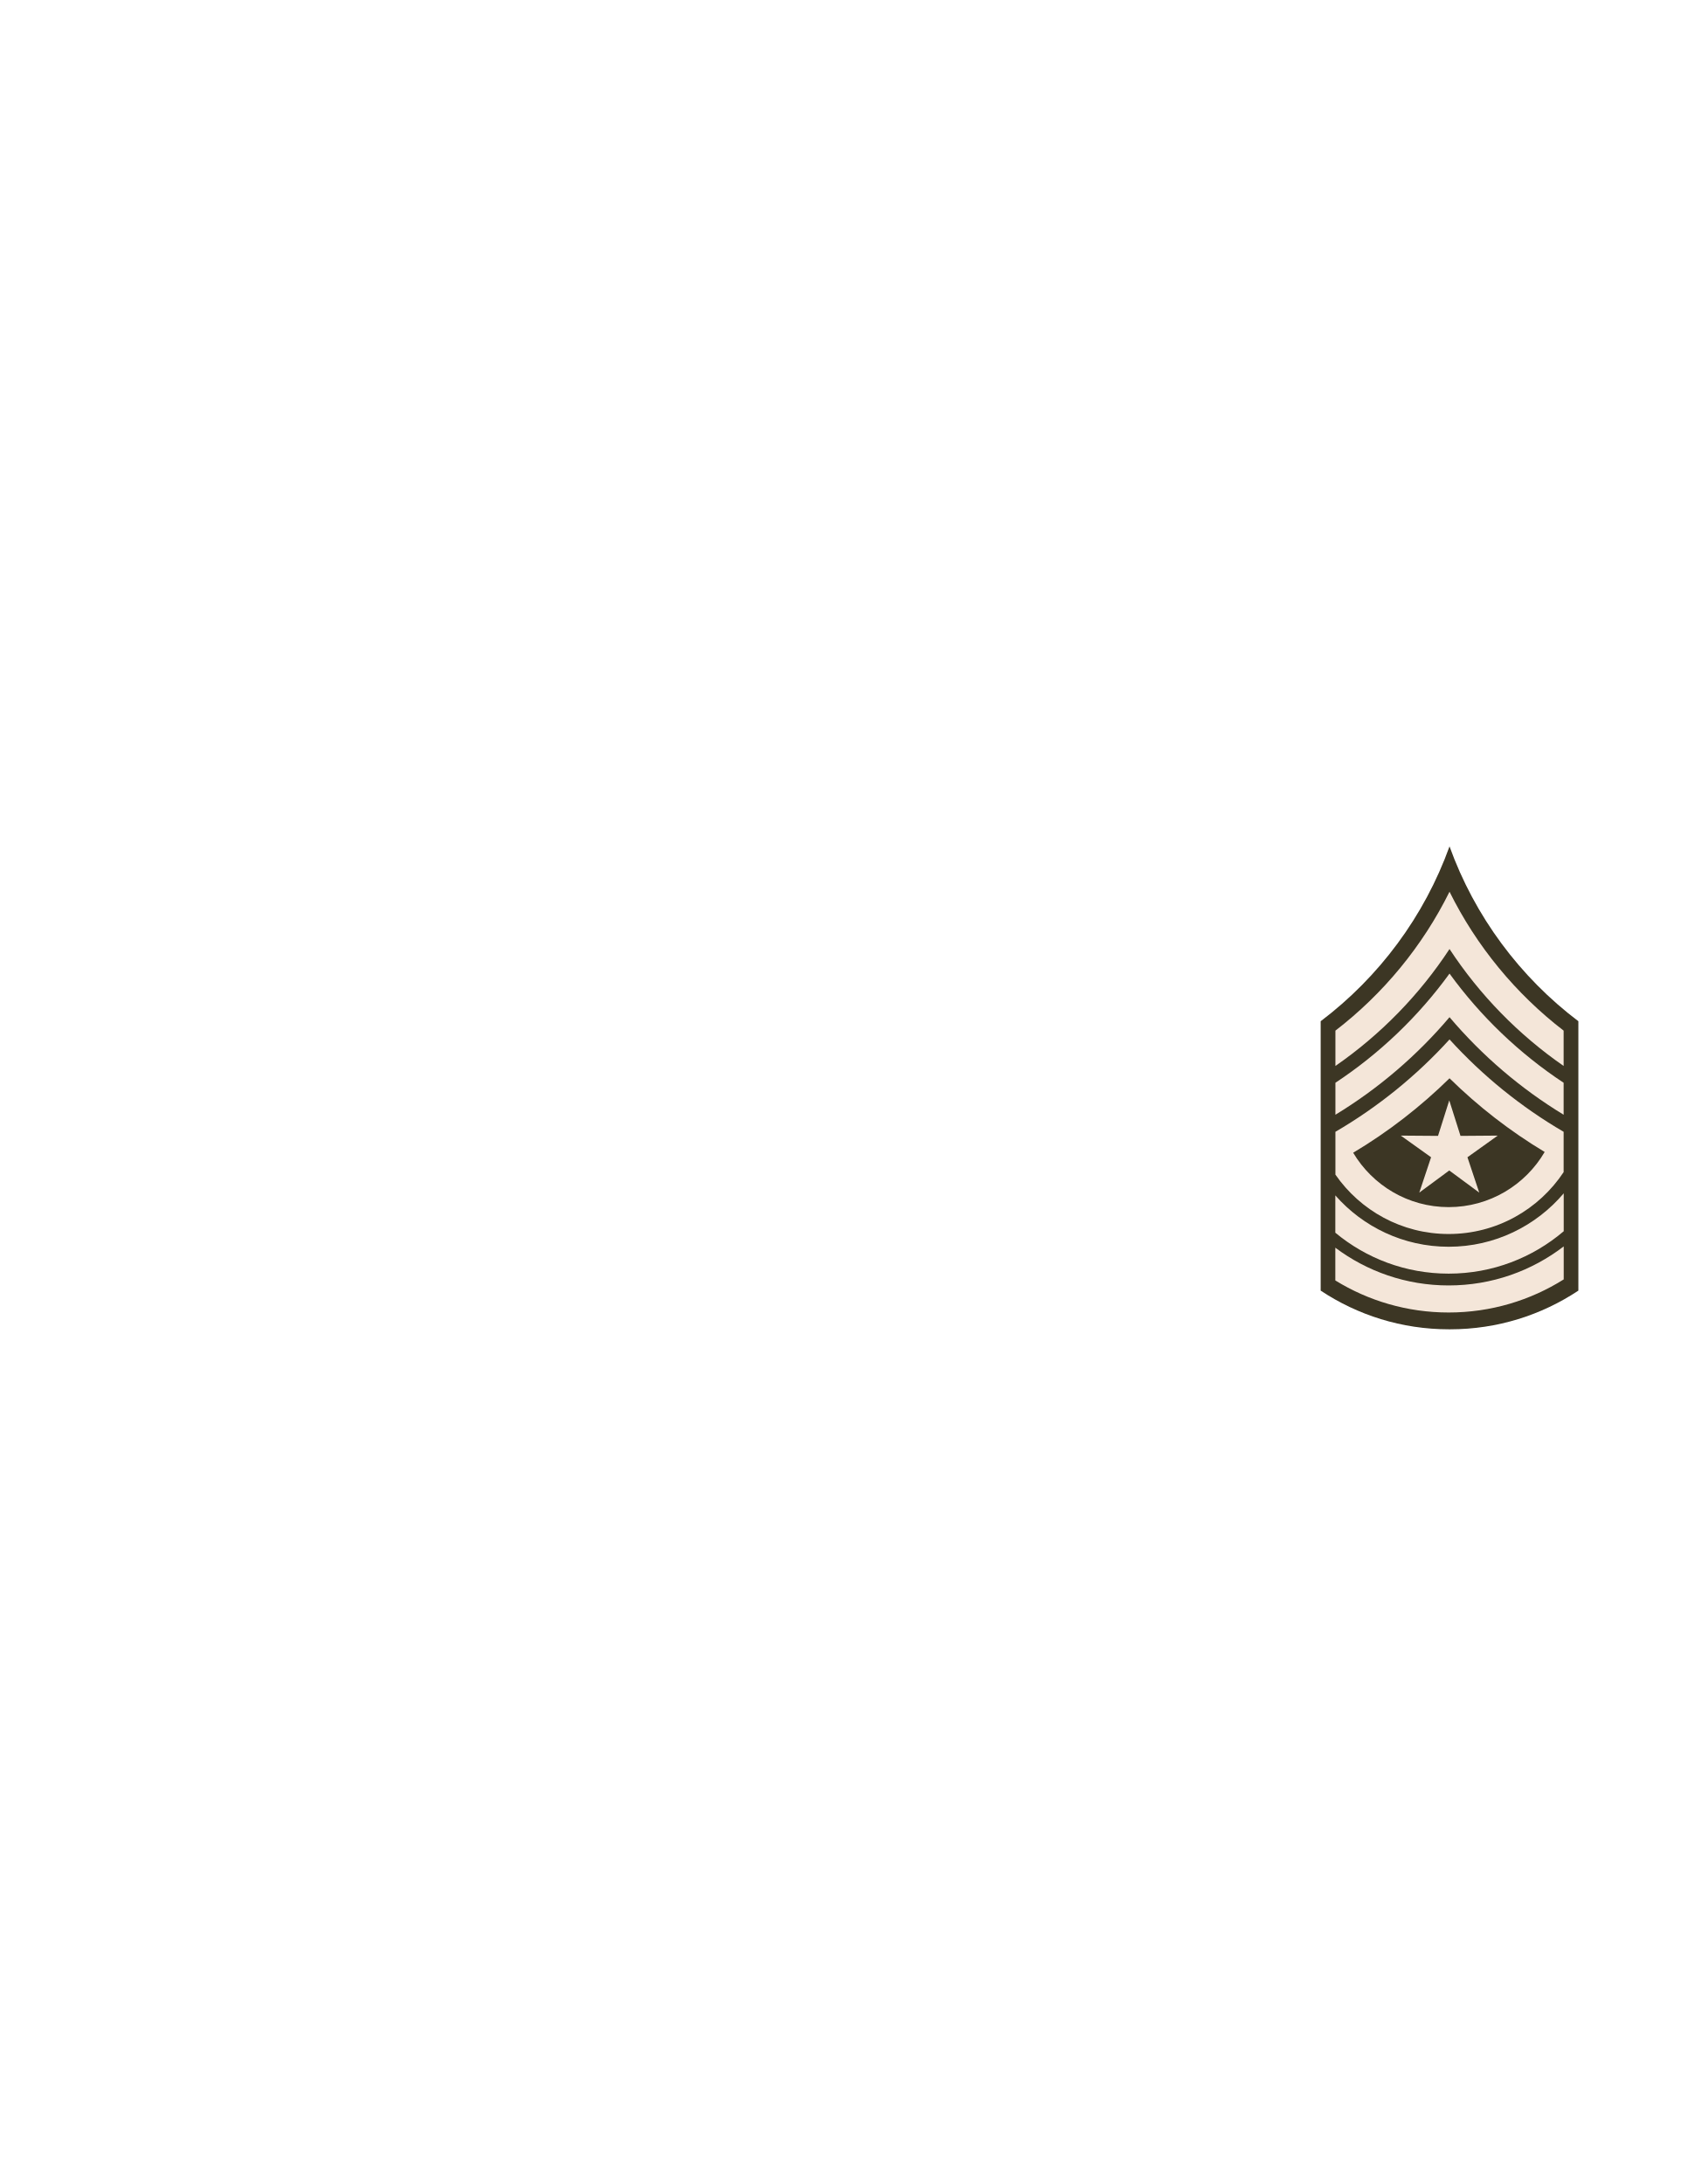
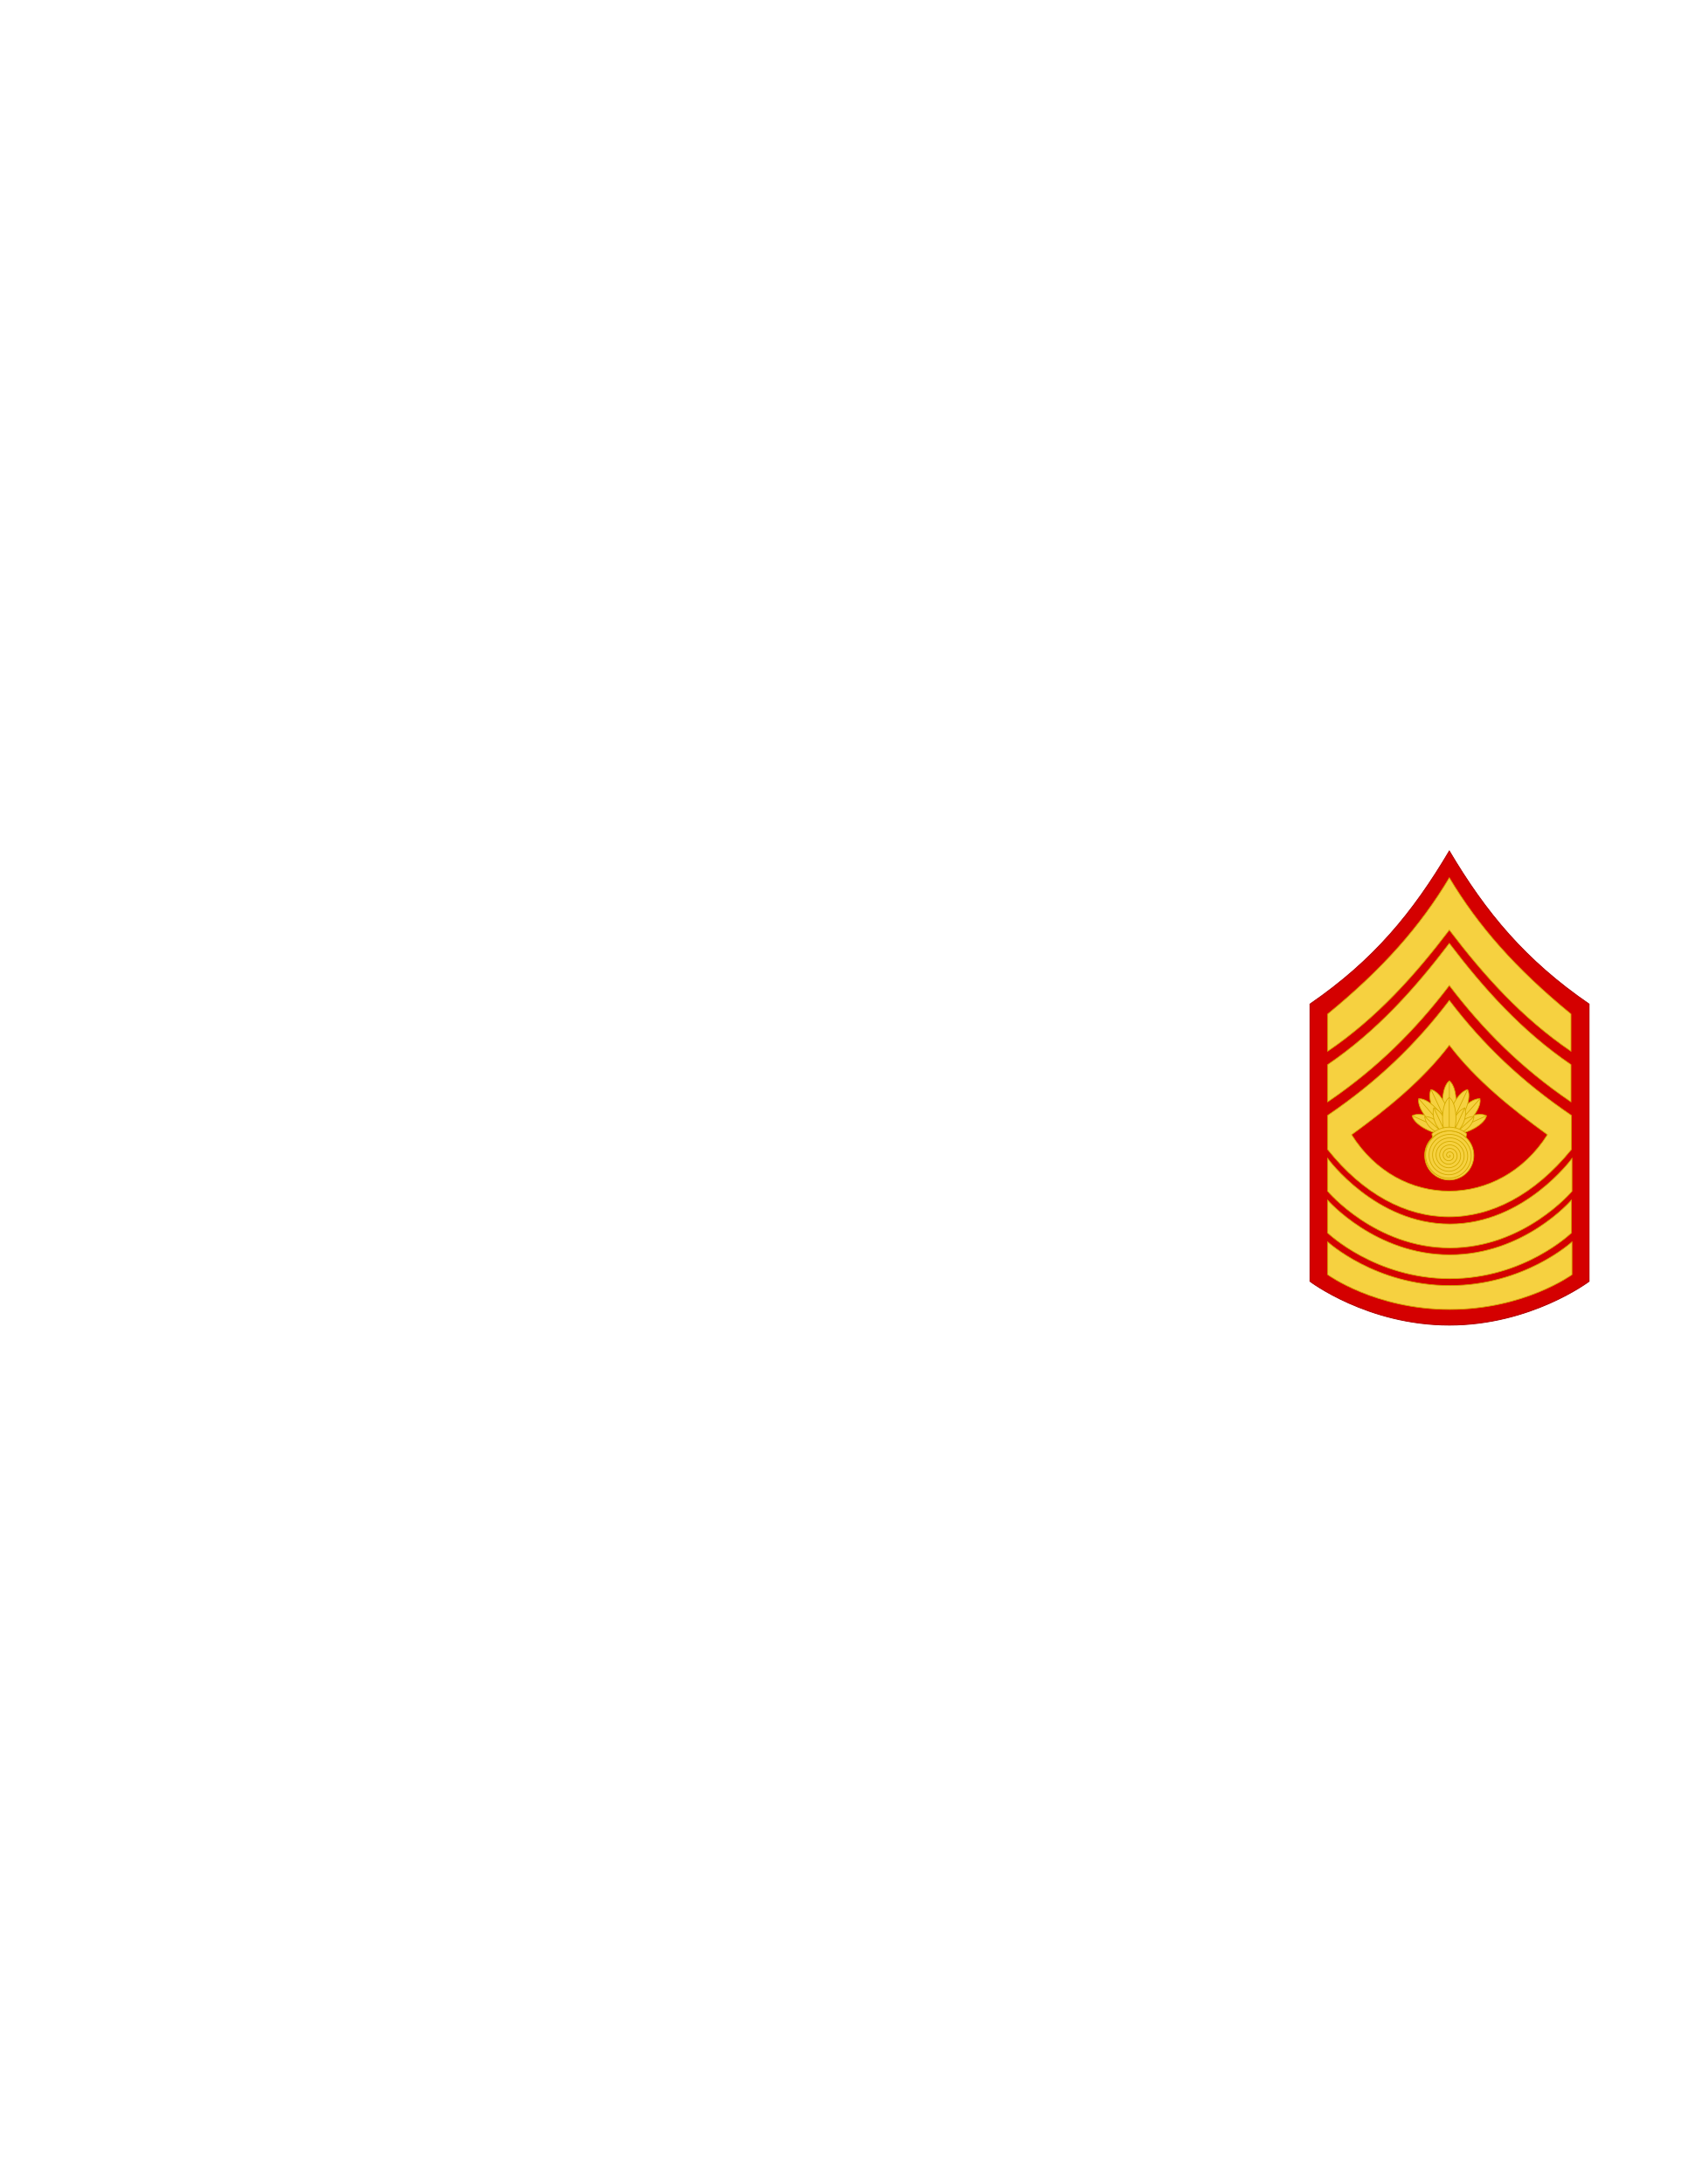
<svg xmlns="http://www.w3.org/2000/svg" version="1.1" id="Version_1.0" width="612" height="792" viewBox="0 0 612 792" overflow="visible" enable-background="new 0 0 612 792" xml:space="preserve">
  <defs id="defs850" />
  <g id="octagon" display="none">
    <polygon fill="none" stroke="#0000FF" stroke-width="2" points="305,516.5 218.733,480.768 183,394.5 218.733,308.233 305,272.5    391.268,308.233 427,394.5 391.268,480.768  " id="octagonOutline" />
    <line fill="none" stroke="#0000FF" stroke-width="2" x1="202.5" y1="345.7" x2="407.5" y2="345.7" id="mod1" />
    <line fill="none" stroke="#0000FF" stroke-width="2" x1="202.5" y1="443.3" x2="407.5" y2="443.3" id="mod2" />
    <path id="amplifierD" style="fill:none;stroke:#0000ff;stroke-width:1.999;stroke-linecap:butt;stroke-linejoin:miter;stroke-miterlimit:4;stroke-dasharray:none;stroke-opacity:1" d="m 179.56,317.5 126.44,-73 127.442,73 m -253.882,0 v 0 -80.269 0 h 253.882 v 80.269 0" />
    <rect style="fill:none;fill-opacity:1;stroke:#0000ff;stroke-width:1.992;stroke-linecap:round;stroke-linejoin:miter;stroke-miterlimit:4;stroke-dasharray:none;stroke-opacity:1;paint-order:markers fill stroke" id="amplifierAC" width="168.228" height="97.59" x="441.473" y="150.52" />
    <rect y="248.11" x="441.473" height="97.59" width="168.228" id="amplifierG" style="fill:none;fill-opacity:1;stroke:#0000ff;stroke-width:1.992;stroke-linecap:round;stroke-linejoin:miter;stroke-miterlimit:4;stroke-dasharray:none;stroke-opacity:1;paint-order:markers fill stroke" />
    <rect style="fill:none;fill-opacity:1;stroke:#0000ff;stroke-width:1.992;stroke-linecap:round;stroke-linejoin:miter;stroke-miterlimit:4;stroke-dasharray:none;stroke-opacity:1;paint-order:markers fill stroke" id="amplifierH" width="168.228" height="97.59" x="441.473" y="345.7" />
    <rect y="443.29" x="441.473" height="97.59" width="168.228" id="amplifierM" style="fill:none;fill-opacity:1;stroke:#0000ff;stroke-width:1.992;stroke-linecap:round;stroke-linejoin:miter;stroke-miterlimit:4;stroke-dasharray:none;stroke-opacity:1;paint-order:markers fill stroke" />
    <rect style="fill:none;fill-opacity:1;stroke:#0000ff;stroke-width:1.992;stroke-linecap:round;stroke-linejoin:miter;stroke-miterlimit:4;stroke-dasharray:none;stroke-opacity:1;paint-order:markers fill stroke" id="amplifierJKP" width="168.228" height="97.59" x="441.473" y="540.88" />
    <rect y="150.52" x="2.827" height="97.59" width="168.228" id="amplifierW" style="fill:none;fill-opacity:1;stroke:#0000ff;stroke-width:1.992;stroke-linecap:round;stroke-linejoin:miter;stroke-miterlimit:4;stroke-dasharray:none;stroke-opacity:1;paint-order:markers fill stroke" />
    <rect style="fill:none;fill-opacity:1;stroke:#0000ff;stroke-width:1.992;stroke-linecap:round;stroke-linejoin:miter;stroke-miterlimit:4;stroke-dasharray:none;stroke-opacity:1;paint-order:markers fill stroke" id="amplifierXY" width="168.228" height="97.59" x="2.827" y="248.11" />
    <rect y="345.7" x="2.827" height="97.59" width="168.228" id="amplifierVAF" style="fill:none;fill-opacity:1;stroke:#0000ff;stroke-width:1.992;stroke-linecap:round;stroke-linejoin:miter;stroke-miterlimit:4;stroke-dasharray:none;stroke-opacity:1;paint-order:markers fill stroke" />
    <rect style="fill:none;fill-opacity:1;stroke:#0000ff;stroke-width:1.992;stroke-linecap:round;stroke-linejoin:miter;stroke-miterlimit:4;stroke-dasharray:none;stroke-opacity:1;paint-order:markers fill stroke" id="amplifierT" width="168.228" height="97.59" x="2.827" y="443.29" />
    <rect y="540.88" x="2.827" height="97.59" width="168.228" id="amplifierZ" style="fill:none;fill-opacity:1;stroke:#0000ff;stroke-width:1.992;stroke-linecap:round;stroke-linejoin:miter;stroke-miterlimit:4;stroke-dasharray:none;stroke-opacity:1;paint-order:markers fill stroke" />
    <rect style="fill:none;fill-opacity:1;stroke:#0000ff;stroke-width:2.44;stroke-linecap:round;stroke-linejoin:miter;stroke-miterlimit:4;stroke-dasharray:none;stroke-opacity:1;paint-order:markers fill stroke" id="amplifierAB" width="253.541" height="97.142" x="179.784" y="139.865" />
    <rect y="547.46" x="179.453" height="97.142" width="253.541" id="amplifierR" style="fill:none;fill-opacity:1;stroke:#0000ff;stroke-width:2.44;stroke-linecap:round;stroke-linejoin:miter;stroke-miterlimit:4;stroke-dasharray:none;stroke-opacity:1;paint-order:markers fill stroke" />
    <path style="fill:#0000ff;stroke:#0000ff;stroke-width:1.999;stroke-linecap:butt;stroke-linejoin:miter;stroke-opacity:1;fill-opacity:1;stroke-miterlimit:4;stroke-dasharray:none" d="m 306.856,644.53 v 52.026" id="amplifierQ" />
  </g>
-   <g transform="translate(147.3061,-140.3045)" id="layer1">
-     <path d="m 378.281,447.237 c -9.155,25.425 -25.556,47.39 -46.719,63.406 v 97.688 c 13.343,8.857 29.328,14.031 46.531,14.031 0.062,0 0.125,1.4e-4 0.188,0 0.062,1.4e-4 0.125,0 0.188,0 17.203,0 33.189,-5.175 46.531,-14.031 v -97.688 c -21.163,-16.016 -37.563,-37.981 -46.719,-63.406 z" id="path7798" style="fill:#3c3624;fill-opacity:1;stroke:none;stroke-width:0;stroke-miterlimit:4;stroke-dasharray:none;stroke-opacity:1" />
-     <path d="m 378.282,517.237 c -11.969,13.164 -25.912,24.482 -41.375,33.5 v 15.531 c 9.03,13.009 24.037,21.531 41.062,21.531 17.418,1e-5 32.726,-8.919 41.688,-22.438 v -14.625 c -15.463,-9.018 -29.406,-20.336 -41.375,-33.5 z m 0,14.094 c 10.384,10.2 21.952,19.187 34.5,26.719 -6.989,11.957 -19.971,20 -34.812,20 -14.721,0 -27.596,-7.922 -34.625,-19.719 12.721,-7.587 24.43,-16.679 34.938,-27 z" id="path7800" style="fill:#f4e6d9;fill-opacity:1;stroke:none;stroke-width:0;stroke-miterlimit:4;stroke-dasharray:none;stroke-opacity:1" />
-     <path d="m 419.688,573.049 c -10.035,11.836 -24.996,19.375 -41.719,19.375 -16.374,0 -31.076,-7.214 -41.094,-18.625 v 13.531 c 11.15,9.267 25.469,14.844 41.094,14.844 15.912,0 30.476,-5.799 41.719,-15.375 z" id="path7802" style="fill:#f4e6d9;fill-opacity:1;stroke:none;stroke-width:0;stroke-miterlimit:4;stroke-dasharray:none;stroke-opacity:1" />
-     <path d="m 419.688,592.299 c -11.57,8.866 -26.03,14.156 -41.719,14.156 -15.417,10e-6 -29.633,-5.098 -41.094,-13.688 v 11.875 c 11.957,7.367 26.024,11.625 41.094,11.625 15.322,0 29.629,-4.405 41.719,-12 z" id="path7804" style="fill:#f4e6d9;fill-opacity:1;stroke:none;stroke-width:0;stroke-miterlimit:4;stroke-dasharray:none;stroke-opacity:1" />
-     <path d="m 378.281,463.674 c -9.802,19.789 -24.029,37.023 -41.375,50.375 v 12.812 c 16.363,-11.335 30.442,-25.749 41.375,-42.406 10.933,16.657 25.012,31.071 41.375,42.406 v -12.812 c -17.346,-13.352 -31.573,-30.586 -41.375,-50.375 z" id="path7806" style="fill:#f4e6d9;fill-opacity:1;stroke:none;stroke-width:0;stroke-miterlimit:4;stroke-dasharray:none;stroke-opacity:1" />
-     <path d="m 378.281,493.362 c -11.284,15.552 -25.32,28.985 -41.375,39.594 v 11.594 c 15.638,-9.505 29.6,-21.482 41.375,-35.375 11.775,13.893 25.737,25.87 41.375,35.375 v -11.594 c -16.055,-10.609 -30.091,-24.042 -41.375,-39.594 z" id="path7808" style="fill:#f4e6d9;fill-opacity:1;stroke:none;stroke-width:0;stroke-miterlimit:4;stroke-dasharray:none;stroke-opacity:1" />
-     <path d="m 780.551,666.229 3.659,11.563 12.128,-0.093 -9.867,7.053 3.837,11.506 -9.757,-7.204 -9.757,7.204 3.837,-11.506 -9.867,-7.053 12.128,0.093 z" transform="matrix(1.11363,0,0,1.11363,-491.0581,-202.5907)" id="path7814" style="fill:#f4e6d9;fill-opacity:1;stroke:none;stroke-width:0;stroke-miterlimit:4;stroke-dasharray:none;stroke-opacity:1" />
+   <g id="g1309" transform="matrix(0.27,0,0,0.27,474.8273,308.2999)">
+     <path id="path2216-7-0-3" style="fill:#d40000;fill-opacity:1;fill-rule:evenodd;stroke:#aa0000;stroke-width:1px;stroke-linecap:butt;stroke-linejoin:miter;stroke-opacity:1" d="m 0.5,579.16 v -372.5 C 86.295,147.707 138.67,83.849 187.742,0.981 236.814,83.849 289.705,147.707 375.5,206.66 v 372.5 c 0,0 -77.758,58.821 -187.758,58.821 -110,0 -187.242,-58.821 -187.242,-58.821 z" />
+     <g id="g5301" transform="translate(425.7803,-159.2659)" style="fill:#f6d140;fill-opacity:1;stroke:#d4aa00;stroke-opacity:1">
+       <g transform="translate(-61.23882,49.63637)" id="g5180" style="fill:#f6d140;fill-opacity:1;stroke:#d4aa00;stroke-opacity:1">
+         <g id="g4878-9" transform="translate(104.3028,66.05191)" style="fill:#f6d140;fill-opacity:1;stroke:#d4aa00;stroke-opacity:1">
+           <path id="path4872-3" d="m -281.089,353.421 c -12,9 -12,47 0,56 12,-9 12,-47 0,-56 z" style="fill:#f6d140;fill-opacity:1;stroke:#d4aa00;stroke-width:1px;stroke-linecap:butt;stroke-linejoin:miter;stroke-opacity:1" />
+           <path id="path4874-3" d="m -281.089,353.421 v 56" style="fill:#f6d140;fill-opacity:1;stroke:#d4aa00;stroke-width:1px;stroke-linecap:butt;stroke-linejoin:miter;stroke-opacity:1" />
+         </g>
+         <g id="g4878-6-9-8-0" transform="matrix(-0.4083055,-0.9128453,-0.9128453,0.4083055,81.00693,65.43669)" style="fill:#f6d140;fill-opacity:1;stroke:#d4aa00;stroke-opacity:1">
+           <path id="path4872-9-0-7-0" d="m -281.089,353.421 c -12,9 -12,47 0,56 12,-9 12,-47 0,-56 z" style="fill:#f6d140;fill-opacity:1;stroke:#d4aa00;stroke-width:1px;stroke-linecap:butt;stroke-linejoin:miter;stroke-opacity:1" />
+           <path id="path4874-7-8-0-3" d="m -281.089,353.421 v 56" style="fill:#f6d140;fill-opacity:1;stroke:#d4aa00;stroke-width:1px;stroke-linecap:butt;stroke-linejoin:miter;stroke-opacity:1" />
+         </g>
+         <g id="g4878-6" transform="rotate(-25.11515,-66.72828,213.3226)" style="fill:#f6d140;fill-opacity:1;stroke:#d4aa00;stroke-opacity:1">
+           <path id="path4872-9" d="m -281.089,353.421 c -12,9 -12,47 0,56 12,-9 12,-47 0,-56 z" style="fill:#f6d140;fill-opacity:1;stroke:#d4aa00;stroke-width:1px;stroke-linecap:butt;stroke-linejoin:miter;stroke-opacity:1" />
+           <path id="path4874-7" d="m -281.089,353.421 v 56" style="fill:#f6d140;fill-opacity:1;stroke:#d4aa00;stroke-width:1px;stroke-linecap:butt;stroke-linejoin:miter;stroke-opacity:1" />
+         </g>
+         <g id="g4878-6-9-8" transform="rotate(-65.90157,-166.8128,367.9449)" style="fill:#f6d140;fill-opacity:1;stroke:#d4aa00;stroke-opacity:1">
+           <path id="path4872-9-0-7" d="m -281.089,353.421 c -12,9 -12,47 0,56 12,-9 12,-47 0,-56 z" style="fill:#f6d140;fill-opacity:1;stroke:#d4aa00;stroke-width:1px;stroke-linecap:butt;stroke-linejoin:miter;stroke-opacity:1" />
+           <path id="path4874-7-8-0" d="m -281.089,353.421 v 56" style="fill:#f6d140;fill-opacity:1;stroke:#d4aa00;stroke-width:1px;stroke-linecap:butt;stroke-linejoin:miter;stroke-opacity:1" />
+         </g>
+         <g id="g4878-6-9" transform="rotate(-41.36731,-130.2386,314.7498)" style="fill:#f6d140;fill-opacity:1;stroke:#d4aa00;stroke-opacity:1">
+           <path id="path4872-9-0" d="m -281.089,353.421 c -12,9 -12,47 0,56 12,-9 12,-47 0,-56 z" style="fill:#f6d140;fill-opacity:1;stroke:#d4aa00;stroke-width:1px;stroke-linecap:butt;stroke-linejoin:miter;stroke-opacity:1" />
+           <path id="path4874-7-8" d="m -281.089,353.421 v 56" style="fill:#f6d140;fill-opacity:1;stroke:#d4aa00;stroke-width:1px;stroke-linecap:butt;stroke-linejoin:miter;stroke-opacity:1" />
+         </g>
+         <g id="g4980" transform="matrix(-0.6717007,0.7408226,0.7408226,0.6717007,-646.0662,455.033)" style="fill:#f6d140;fill-opacity:1;stroke:#d4aa00;stroke-opacity:1">
+           <path id="path4943" d="m -283.858,331.427 c -8,8.918 -8,25.087 0,34.087 8.082,-9 8,-25.169 0,-34.087 z" style="fill:#f6d140;fill-opacity:1;stroke:#d4aa00;stroke-width:1px;stroke-linecap:butt;stroke-linejoin:miter;stroke-opacity:1" />
+           <path id="path4945" d="m -283.858,331.427 0.082,34.087" style="fill:#f6d140;fill-opacity:1;stroke:#d4aa00;stroke-width:1px;stroke-linecap:butt;stroke-linejoin:miter;stroke-opacity:1" />
+         </g>
+         <g id="g4988" transform="matrix(-0.9070151,0.4210981,0.4210981,0.9070151,-596.6002,272.4695)" style="fill:#f6d140;fill-opacity:1;stroke:#d4aa00;stroke-opacity:1">
+           <path id="path4982" d="m -284.764,334.219 c -8.918,10 -9,30 0.082,40 9,-10 8.918,-30 -0.082,-40 z" style="fill:#f6d140;fill-opacity:1;stroke:#d4aa00;stroke-width:1px;stroke-linecap:butt;stroke-linejoin:miter;stroke-opacity:1" />
+           <path id="path4984" d="m -284.764,334.219 v 40" style="fill:#f6d140;fill-opacity:1;stroke:#d4aa00;stroke-width:1px;stroke-linecap:butt;stroke-linejoin:miter;stroke-opacity:1" />
+         </g>
+         <g id="g4878-6-9-9" transform="matrix(-0.7504882,-0.6608838,-0.6608838,0.7504882,-113.063,-7.538792)" style="fill:#f6d140;fill-opacity:1;stroke:#d4aa00;stroke-opacity:1">
+           <path id="path4872-9-0-3" d="m -281.089,353.421 c -12,9 -12,47 0,56 12,-9 12,-47 0,-56 z" style="fill:#f6d140;fill-opacity:1;stroke:#d4aa00;stroke-width:1px;stroke-linecap:butt;stroke-linejoin:miter;stroke-opacity:1" />
+           <path id="path4874-7-8-9" d="m -281.089,353.421 v 56" style="fill:#f6d140;fill-opacity:1;stroke:#d4aa00;stroke-width:1px;stroke-linecap:butt;stroke-linejoin:miter;stroke-opacity:1" />
+         </g>
+         <g id="g4878-6-7" transform="matrix(-0.9054566,-0.4244389,-0.4244389,0.9054566,-256.721,-8.153833)" style="fill:#f6d140;fill-opacity:1;stroke:#d4aa00;stroke-opacity:1">
+           <path id="path4872-9-7" d="m -281.089,353.421 c -12,9 -12,47 0,56 12,-9 12,-47 0,-56 z" style="fill:#f6d140;fill-opacity:1;stroke:#d4aa00;stroke-width:1px;stroke-linecap:butt;stroke-linejoin:miter;stroke-opacity:1" />
+           <path id="path4874-7-0" d="m -281.089,353.421 v 56" style="fill:#f6d140;fill-opacity:1;stroke:#d4aa00;stroke-width:1px;stroke-linecap:butt;stroke-linejoin:miter;stroke-opacity:1" />
+         </g>
+         <g id="g4980-2" transform="rotate(47.80153,-367.1545,557.5297)" style="fill:#f6d140;fill-opacity:1;stroke:#d4aa00;stroke-opacity:1">
+           <path id="path4943-5" d="m -283.858,331.427 c -8,8.918 -8,25.087 0,34.087 8.082,-9 8,-25.169 0,-34.087 z" style="fill:#f6d140;fill-opacity:1;stroke:#d4aa00;stroke-width:1px;stroke-linecap:butt;stroke-linejoin:miter;stroke-opacity:1" />
+           <path id="path4945-7" d="m -283.858,331.427 0.082,34.087" style="fill:#f6d140;fill-opacity:1;stroke:#d4aa00;stroke-width:1px;stroke-linecap:butt;stroke-linejoin:miter;stroke-opacity:1" />
+         </g>
+         <g id="g4988-6" transform="rotate(24.90393,-495.4484,686.5321)" style="fill:#f6d140;fill-opacity:1;stroke:#d4aa00;stroke-opacity:1">
+           <path id="path4982-7" d="m -284.764,334.219 c -8.918,10 -9,30 0.082,40 9,-10 8.918,-30 -0.082,-40 z" style="fill:#f6d140;fill-opacity:1;stroke:#d4aa00;stroke-width:1px;stroke-linecap:butt;stroke-linejoin:miter;stroke-opacity:1" />
+           <path id="path4984-6" d="m -284.764,334.219 v 40" style="fill:#f6d140;fill-opacity:1;stroke:#d4aa00;stroke-width:1px;stroke-linecap:butt;stroke-linejoin:miter;stroke-opacity:1" />
+         </g>
+         <g id="g4878" transform="translate(104.1776,88.22537)" style="fill:#f6d140;fill-opacity:1;stroke:#d4aa00;stroke-opacity:1">
+           <path id="path4872" d="m -281.089,353.421 c -12,9 -12,47 0,56 12,-9 12,-47 0,-56 z" style="fill:#f6d140;fill-opacity:1;stroke:#d4aa00;stroke-width:1px;stroke-linecap:butt;stroke-linejoin:miter;stroke-opacity:1" />
+           <path id="path4874" d="m -281.089,353.421 v 56" style="fill:#f6d140;fill-opacity:1;stroke:#d4aa00;stroke-width:1px;stroke-linecap:butt;stroke-linejoin:miter;stroke-opacity:1" />
+         </g>
+         <circle style="opacity:1;fill:#f6d140;fill-opacity:1;fill-rule:nonzero;stroke:#d4aa00;stroke-width:1;stroke-linecap:square;stroke-linejoin:miter;stroke-miterlimit:4;stroke-dasharray:none;stroke-dashoffset:0;stroke-opacity:1;paint-order:normal" id="path4992" cx="-176.911" cy="519.647" r="33" />
+         <path style="fill:#f6d140;fill-opacity:1;fill-rule:evenodd;stroke:#d4aa00;stroke-opacity:1" id="path5028" d="m -176.911,519.647 c 0,-0.709 0.956,-0.35 1.179,0 0.604,0.948 -0.265,2.066 -1.179,2.357 -1.633,0.52 -3.205,-0.8 -3.536,-2.357 -0.485,-2.286 1.336,-4.364 3.536,-4.714 2.932,-0.467 5.531,1.873 5.893,4.714 0.455,3.575 -2.41,6.702 -5.893,7.071 -4.218,0.448 -7.875,-2.947 -8.25,-7.071 -0.442,-4.861 3.483,-9.049 8.25,-9.429 5.504,-0.438 10.225,4.02 10.607,9.429 0.435,6.146 -4.556,11.401 -10.607,11.786 -6.788,0.432 -12.577,-5.093 -12.964,-11.786 -0.43,-7.43 5.63,-13.754 12.964,-14.143 8.072,-0.428 14.931,6.166 15.321,14.143 0.427,8.714 -6.703,16.108 -15.321,16.5 -9.357,0.425 -17.286,-7.239 -17.679,-16.5 -0.424,-9.999 7.776,-18.463 17.679,-18.857 10.641,-0.423 19.641,8.312 20.036,18.857 0.423,11.283 -8.849,20.819 -20.036,21.214 -11.925,0.422 -21.997,-9.386 -22.393,-21.214 -0.421,-12.567 9.922,-23.174 22.393,-23.571 13.209,-0.42 24.353,10.459 24.75,23.571 0.42,13.851 -10.995,25.531 -24.75,25.929 -14.493,0.419 -26.709,-11.532 -27.107,-25.929 -0.419,-15.135 12.068,-27.887 27.107,-28.286 15.777,-0.419 29.065,12.605 29.464,28.286 0.418,16.419 -13.141,30.243 -29.464,30.643 -17.061,0.418 -31.421,-13.678 -31.821,-30.643 -0.417,-17.703 14.215,-32.6 31.821,-33" />
+       </g>
+       <path id="path5237" d="m -238.15,531.283 c -15,0 -23.317,8.948 -23.317,8.948 l 0.933,4.912 c 0,0 7.385,-8.86 22.385,-8.86 15,0 22.385,8.86 22.385,8.86 l 0.933,-4.912 c 0,0 -8.317,-8.948 -23.317,-8.948 z" style="fill:#f6d140;fill-opacity:1;stroke:#d4aa00;stroke-width:1px;stroke-linecap:butt;stroke-linejoin:miter;stroke-opacity:1" />
+     </g>
+     <path id="path2220-2-9-8" style="opacity:1;fill:#f6d140;fill-opacity:1;fill-rule:evenodd;stroke:#d4aa00;stroke-width:1px;stroke-linecap:butt;stroke-linejoin:miter;stroke-opacity:1" d="m 24.432,570.16 v -44 c 0,0 64,58.667 164,58.667 100,0 164,-58.667 164,-58.667 v 44 c 0,0 -64,46.676 -164,46.676 -100,0 -164,-46.676 -164,-46.676 z" />
+     <path id="path2209-7-1-9-3" style="fill:#f6d140;fill-opacity:1;fill-rule:evenodd;stroke:#d4aa00;stroke-width:1px;stroke-linecap:butt;stroke-linejoin:miter;stroke-opacity:1" d="m 24.432,514.16 v -44 c 0,0 64,73.333 164,73.333 100,0 163.136,-73.333 163.136,-73.333 v 44 c 0,0 -63.136,61.333 -163.136,61.333 -100,0 -164,-61.333 -164,-61.333 z" />
+     <path id="path2220-2-9-7-9-7" style="opacity:1;fill:#f6d140;fill-opacity:1;fill-rule:evenodd;stroke:#d4aa00;stroke-width:1px;stroke-linecap:butt;stroke-linejoin:miter;stroke-opacity:1" d="m 24.432,458.16 v -44 c 0,0 64,87.991 164,87.991 100,0 164,-87.991 164,-87.991 v 44 c 0,0 -64,76 -164,76 -100,0 -164,-76 -164,-76 z" />
+     <path id="path3238-9-5-77" style="fill:#f6d140;fill-opacity:1;fill-rule:evenodd;stroke:#d4aa00;stroke-width:1px;stroke-linecap:butt;stroke-linejoin:miter;stroke-opacity:1" d="M 187.742,107.171 C 142.301,166.89 90.856,224.929 24.43,270.035 v -49.99 C 98.876,159.112 148.916,101.962 187.742,37.116 226.569,101.962 276.609,159.112 351.055,220.046 v 49.99 C 284.629,224.929 233.183,166.89 187.742,107.171 Z" />
+     <path id="path2336-6-8-3" style="fill:#f6d140;fill-opacity:1;fill-rule:evenodd;stroke:#d4aa00;stroke-width:1px;stroke-linecap:butt;stroke-linejoin:miter;stroke-opacity:1" d="m 24.43,338.035 v -50 c 66.426,-45.107 117.872,-103.145 163.313,-162.864 45.441,59.719 96.887,117.758 163.313,162.865 v 50 c -66.426,-45.107 -117.872,-96.645 -163.313,-156.365 -45.441,59.719 -96.887,111.258 -163.313,156.364 z" />
+     <path d="m 187.755,261.844 c 35.865,47.135 83.989,85.661 131.767,120.334 -64.229,100.857 -199.594,101.215 -263.046,0 47.779,-34.673 95.413,-73.199 131.278,-120.334 z m 0,-60.029 c 45.441,59.719 97.39,109.238 163.816,154.345 v 46 c -98.856,121.487 -232.127,119.214 -327.136,0 l -0.002,-46 C 90.86,311.053 142.317,261.535 187.758,201.815 Z" style="fill:#f6d140;fill-opacity:1;fill-rule:evenodd;stroke:#d4aa00;stroke-width:1px;stroke-linecap:butt;stroke-linejoin:miter;stroke-opacity:1" id="path2274-5" />
  </g>
</svg>
